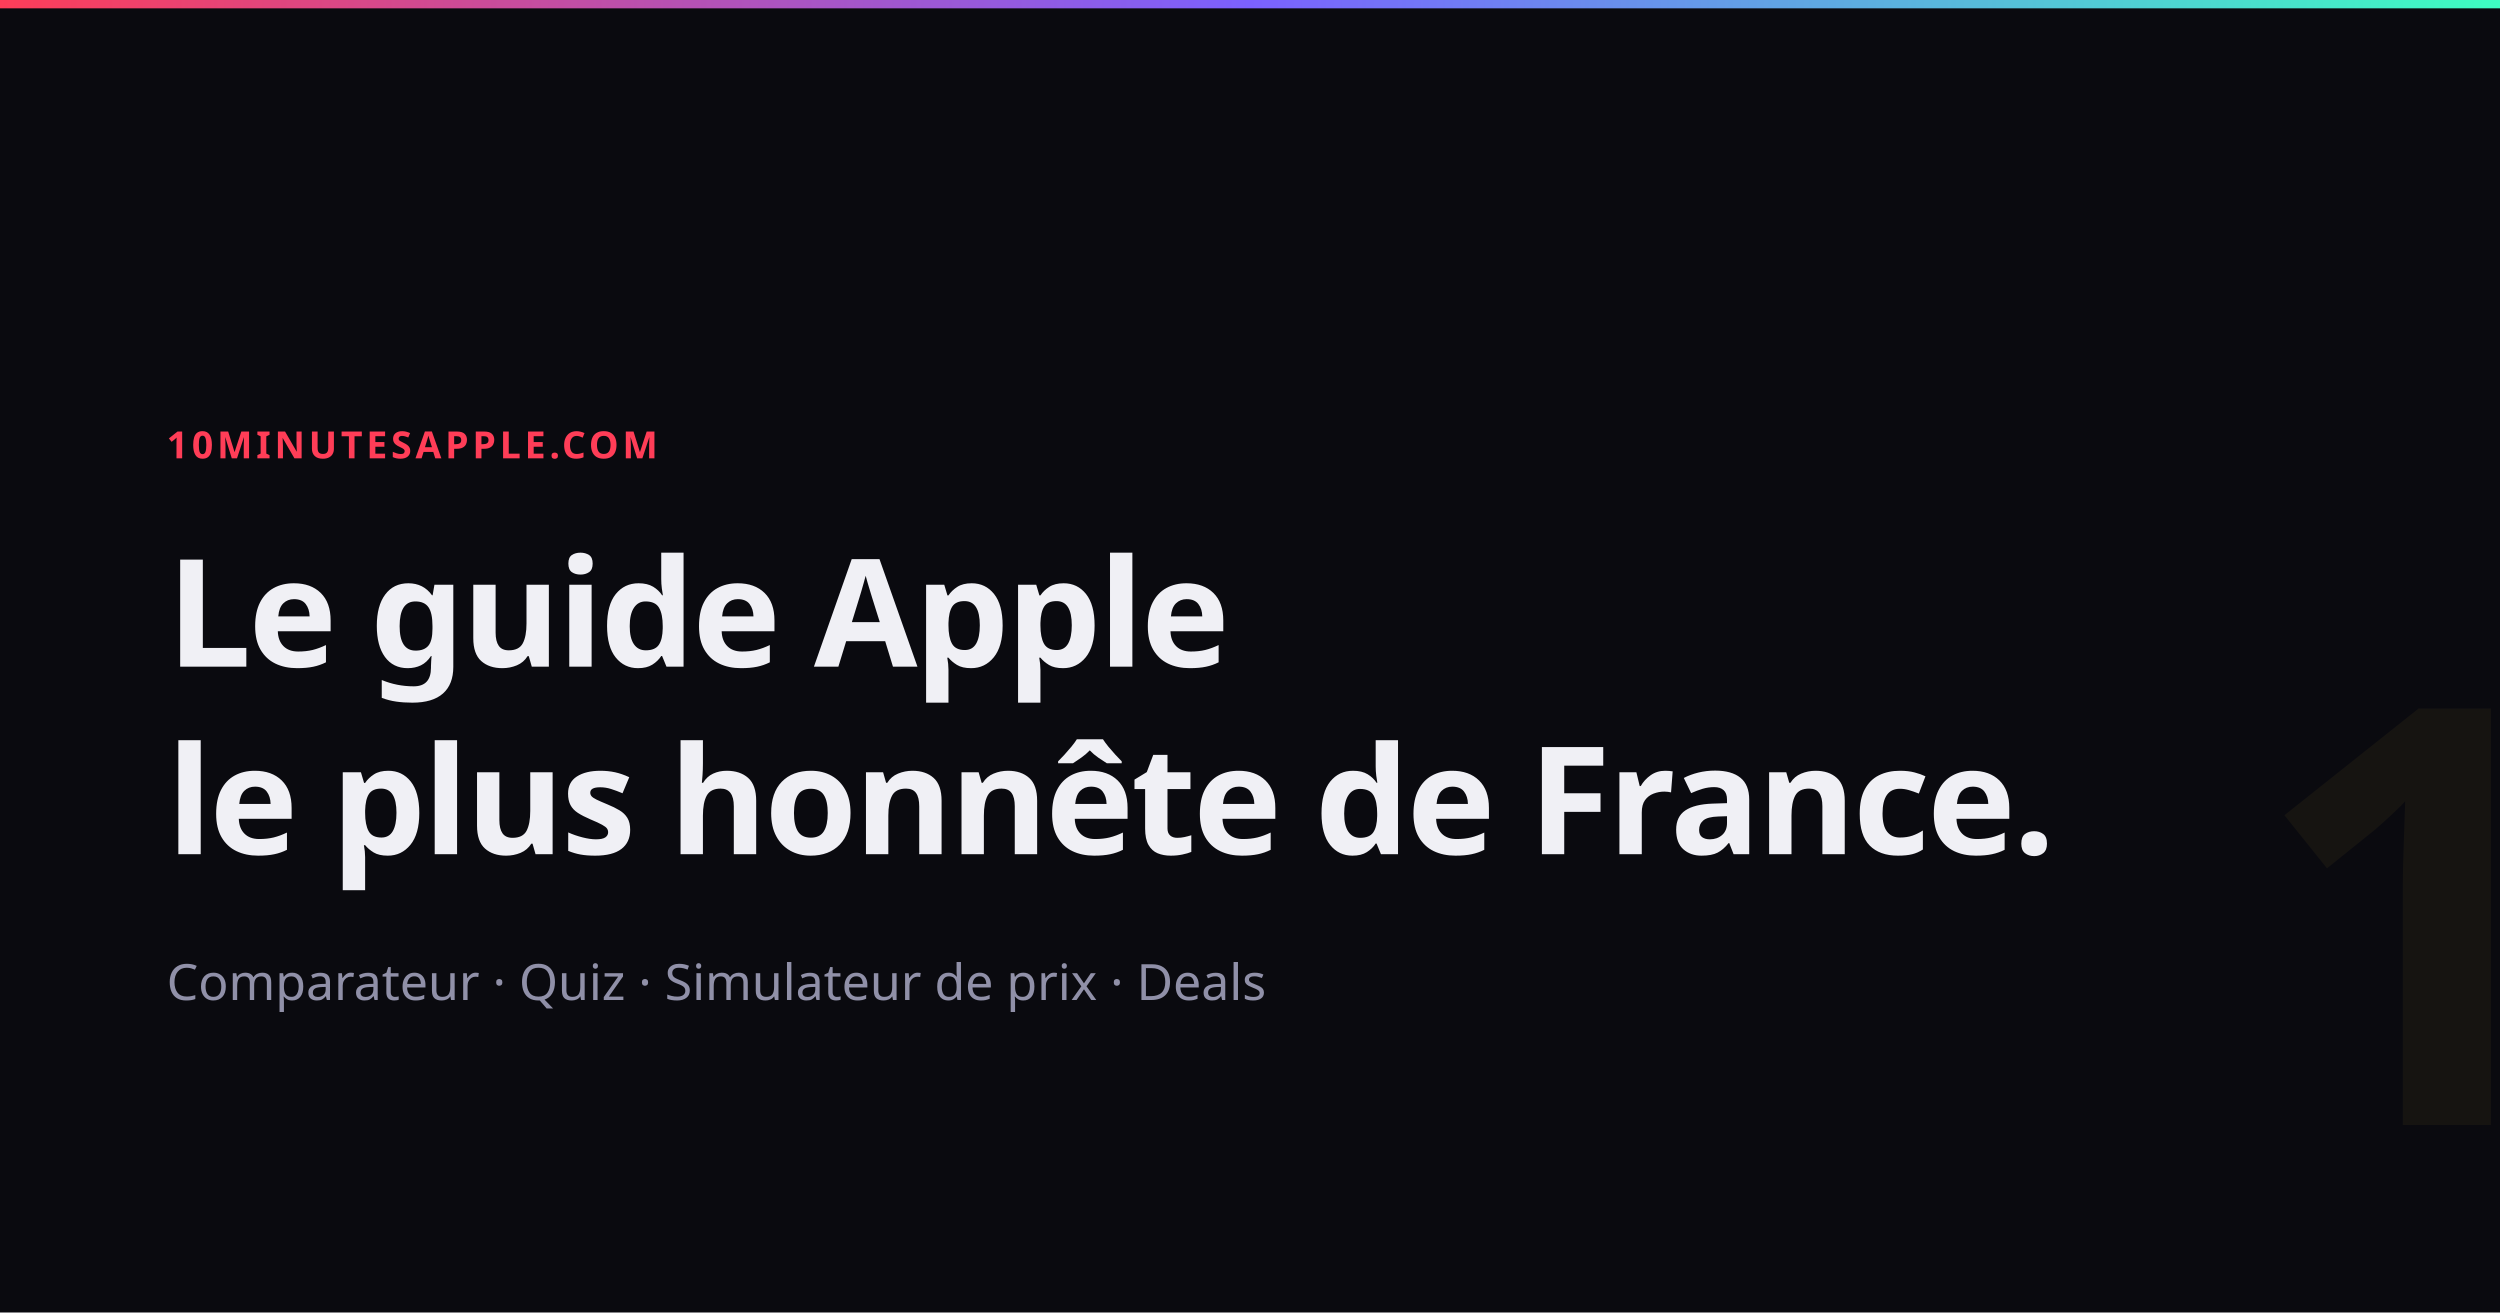
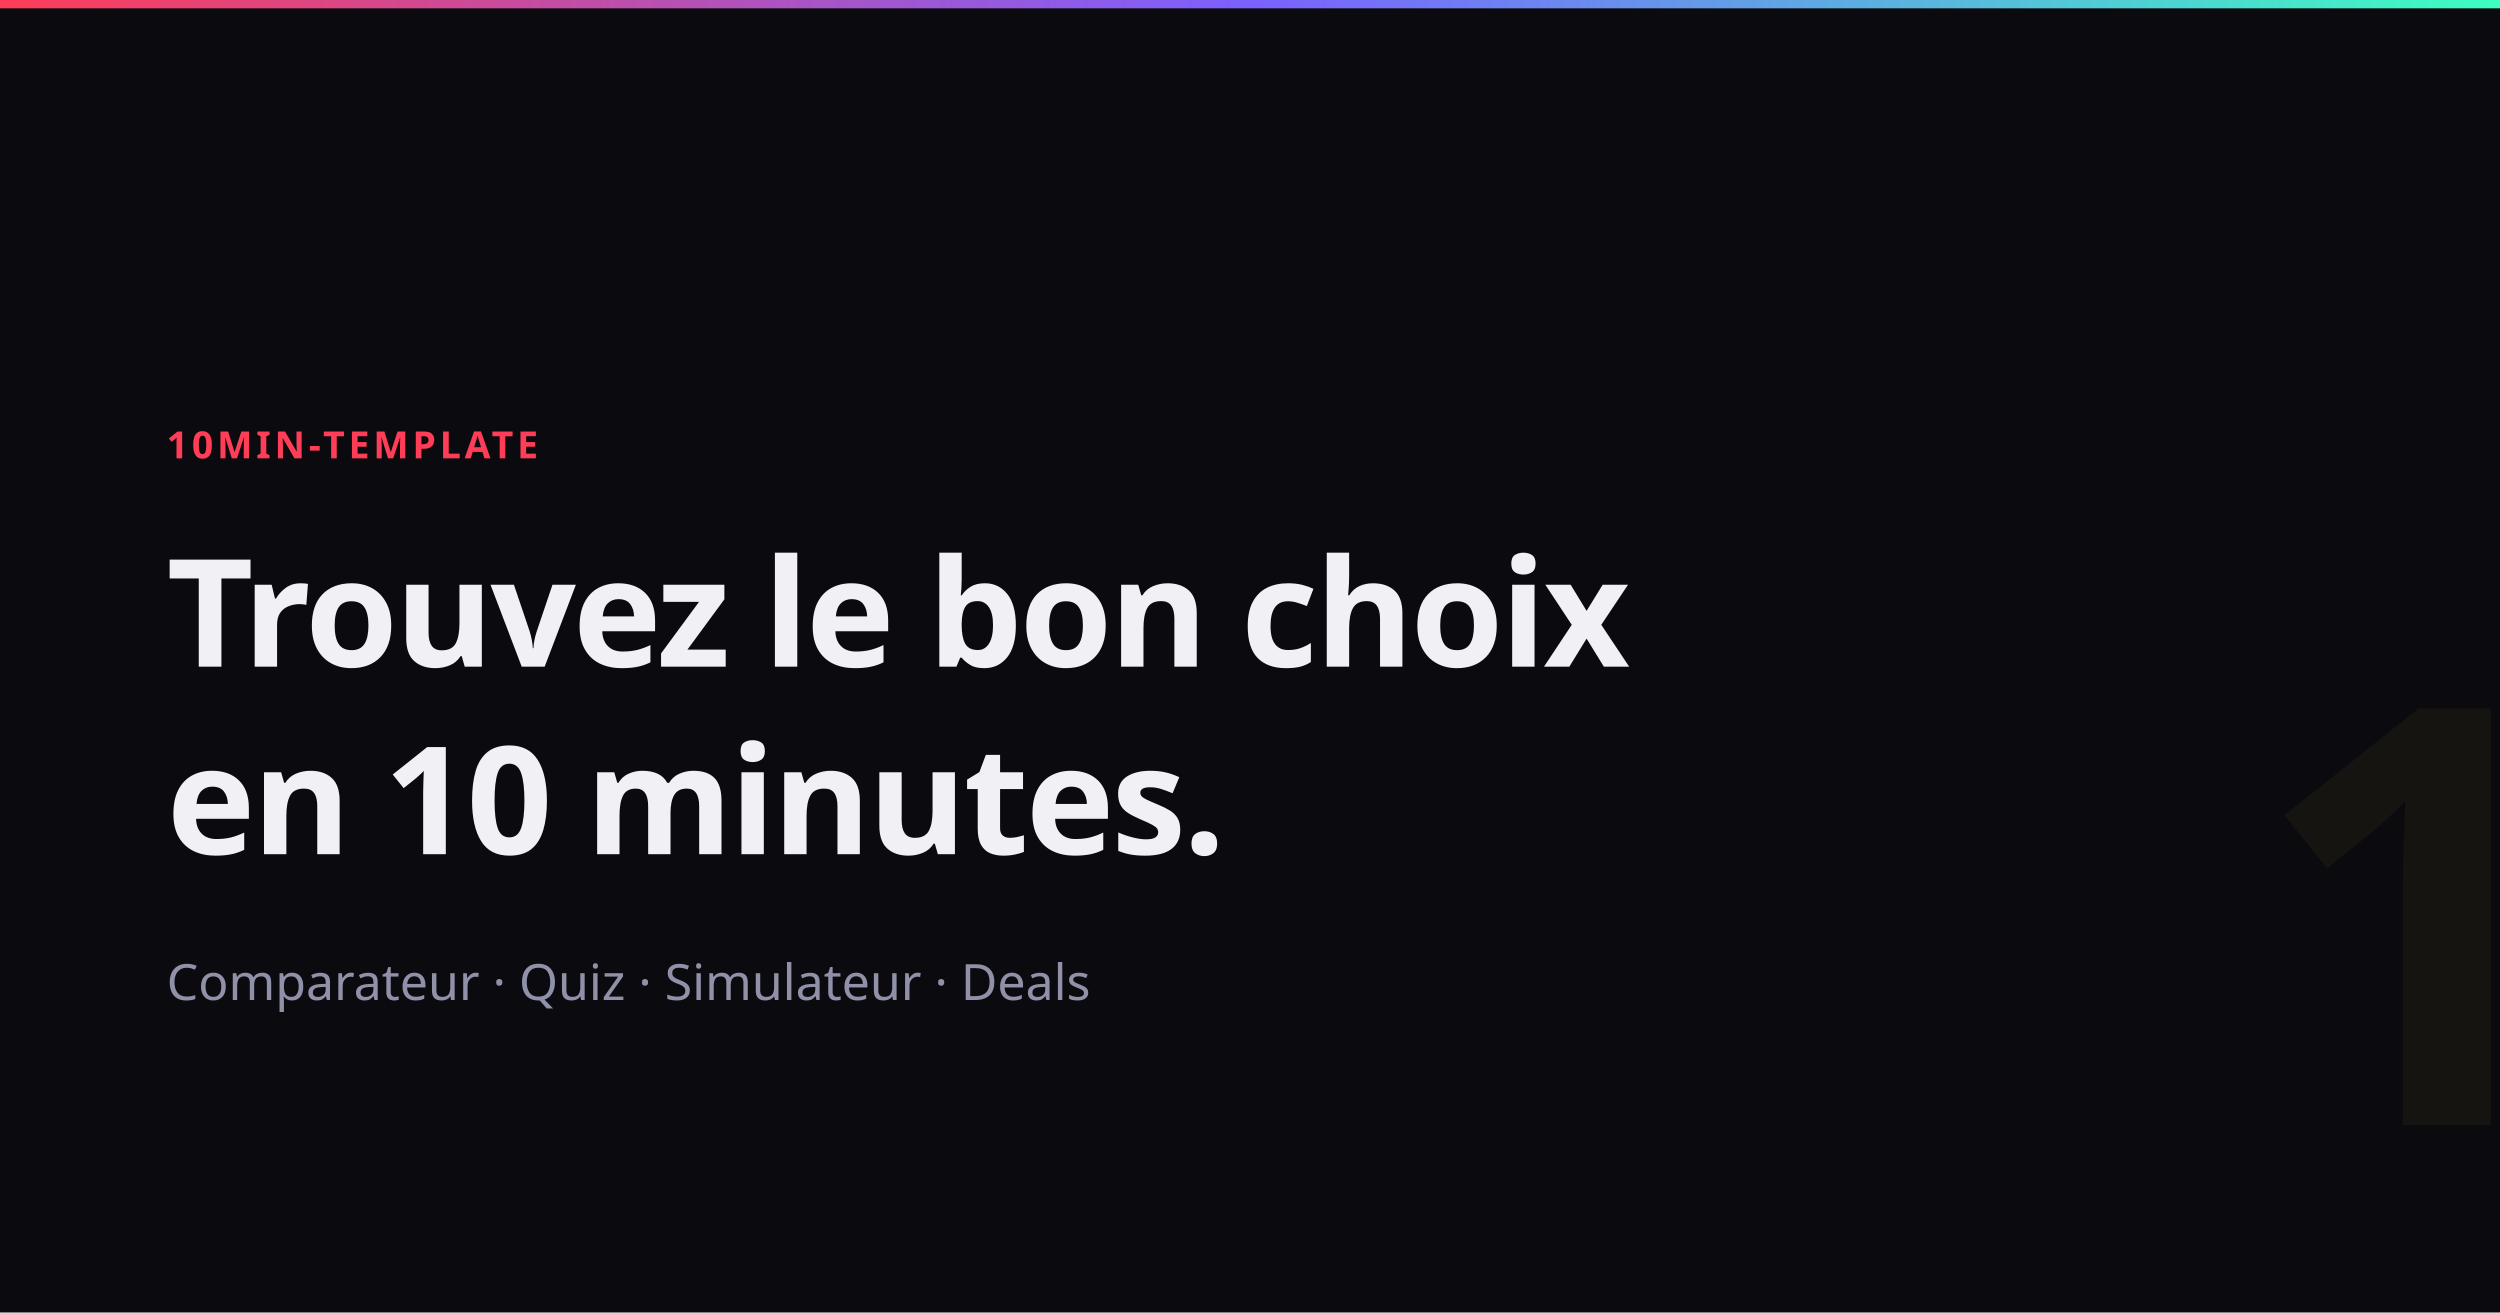
<svg xmlns="http://www.w3.org/2000/svg" viewBox="0 0 1200 630">
  <rect width="1200" height="630" fill="#0A0A0F" />
  <defs>
    <linearGradient id="bar" x1="0%" y1="0%" x2="100%" y2="0%">
      <stop offset="0%" stop-color="#FF3D57" />
      <stop offset="50%" stop-color="#7B61FF" />
      <stop offset="100%" stop-color="#3DFFC0" />
    </linearGradient>
  </defs>
  <rect y="0" width="1200" height="4" fill="url(#bar)" />
  <text x="1080" y="540" font-family="Syne, system-ui, sans-serif" font-weight="800" font-size="280" fill="#FFD23F" opacity="0.05" letter-spacing="-0.04em">10</text>
-   <text x="80" y="220" font-family="Syne, system-ui, sans-serif" font-weight="700" font-size="18" fill="#FF3D57" letter-spacing="0.1em">10MINUTESAPPLE.COM</text>
-   <text x="80" y="320" font-family="Syne, system-ui, sans-serif" font-weight="800" font-size="72" fill="#F0F0F5" letter-spacing="-0.02em">Le guide Apple</text>
-   <text x="80" y="410" font-family="Syne, system-ui, sans-serif" font-weight="800" font-size="72" fill="#F0F0F5" letter-spacing="-0.02em">le plus honnête de France.</text>
-   <text x="80" y="480" font-family="system-ui, sans-serif" font-weight="400" font-size="24" fill="#9090A8">Comparateur · Quiz · Simulateur de prix · Deals</text>
+   <text x="80" y="220" font-family="Syne, system-ui, sans-serif" font-weight="700" font-size="18" fill="#FF3D57" letter-spacing="0.1em">10MIN-TEMPLATE</text>
+   <text x="80" y="320" font-family="Syne, system-ui, sans-serif" font-weight="800" font-size="72" fill="#F0F0F5" letter-spacing="-0.02em">Trouvez le bon choix</text>
+   <text x="80" y="410" font-family="Syne, system-ui, sans-serif" font-weight="800" font-size="72" fill="#F0F0F5" letter-spacing="-0.02em">en 10 minutes.</text>
+   <text x="80" y="480" font-family="system-ui, sans-serif" font-weight="400" font-size="24" fill="#9090A8">Comparateur · Quiz · Simulateur · Deals</text>
</svg>
